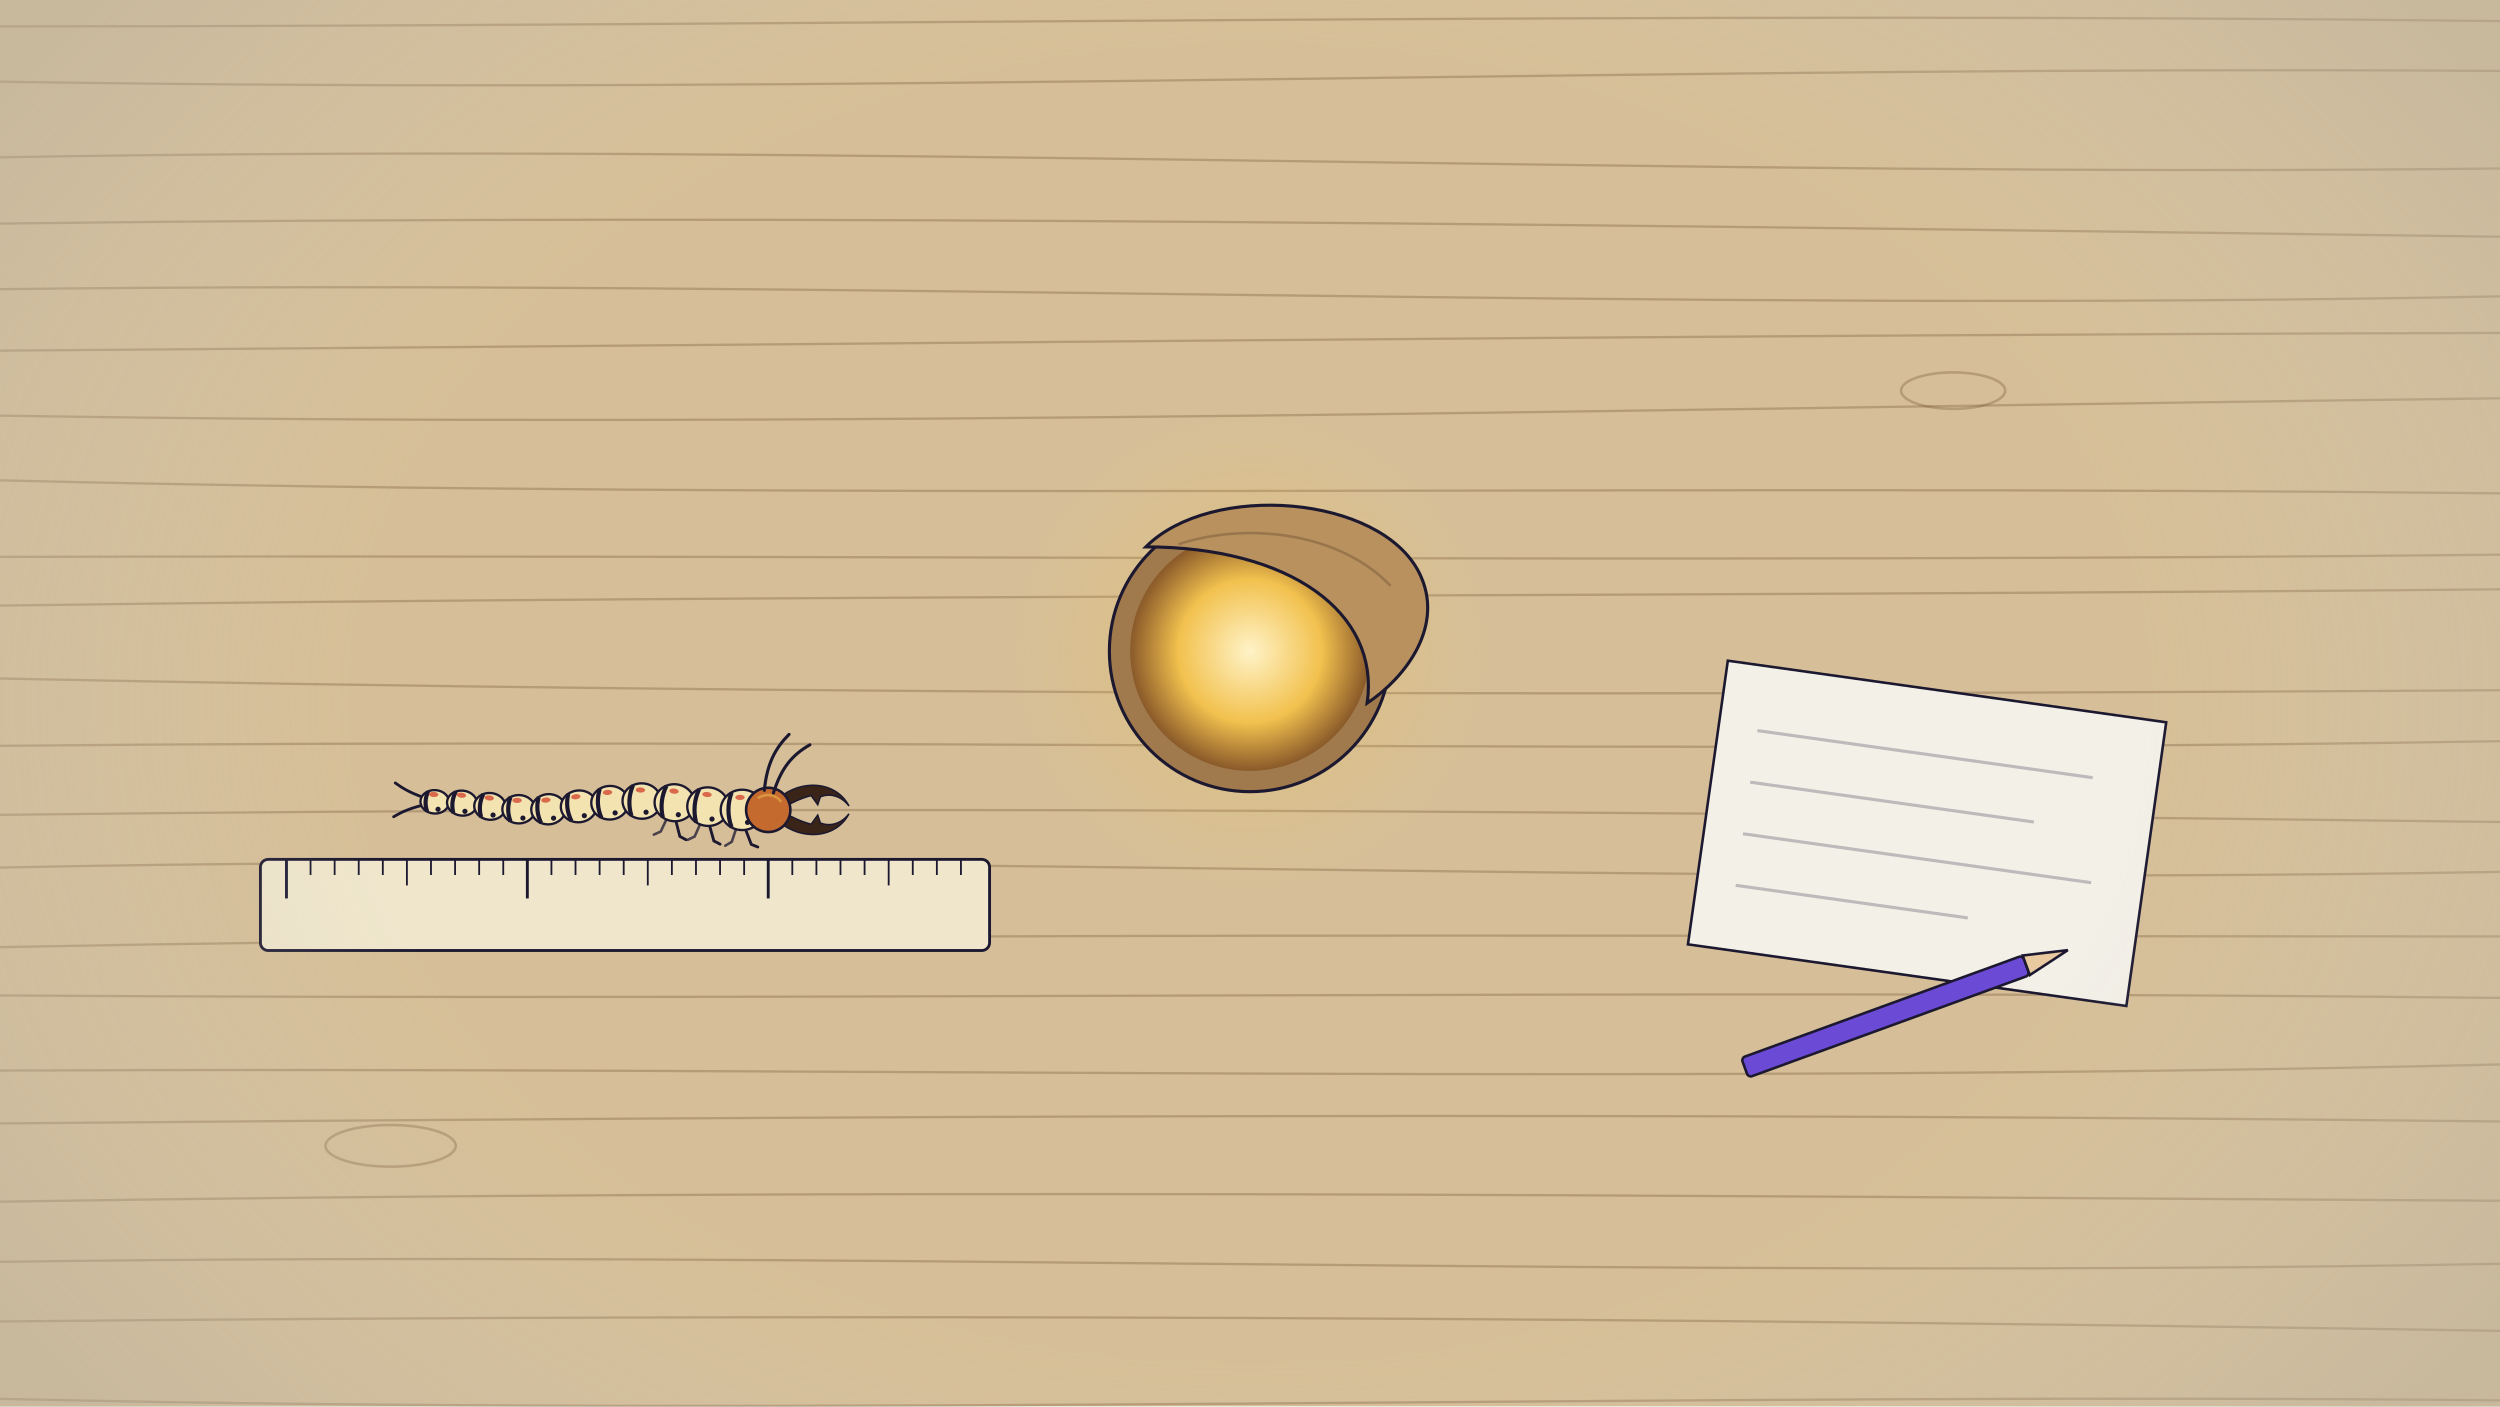
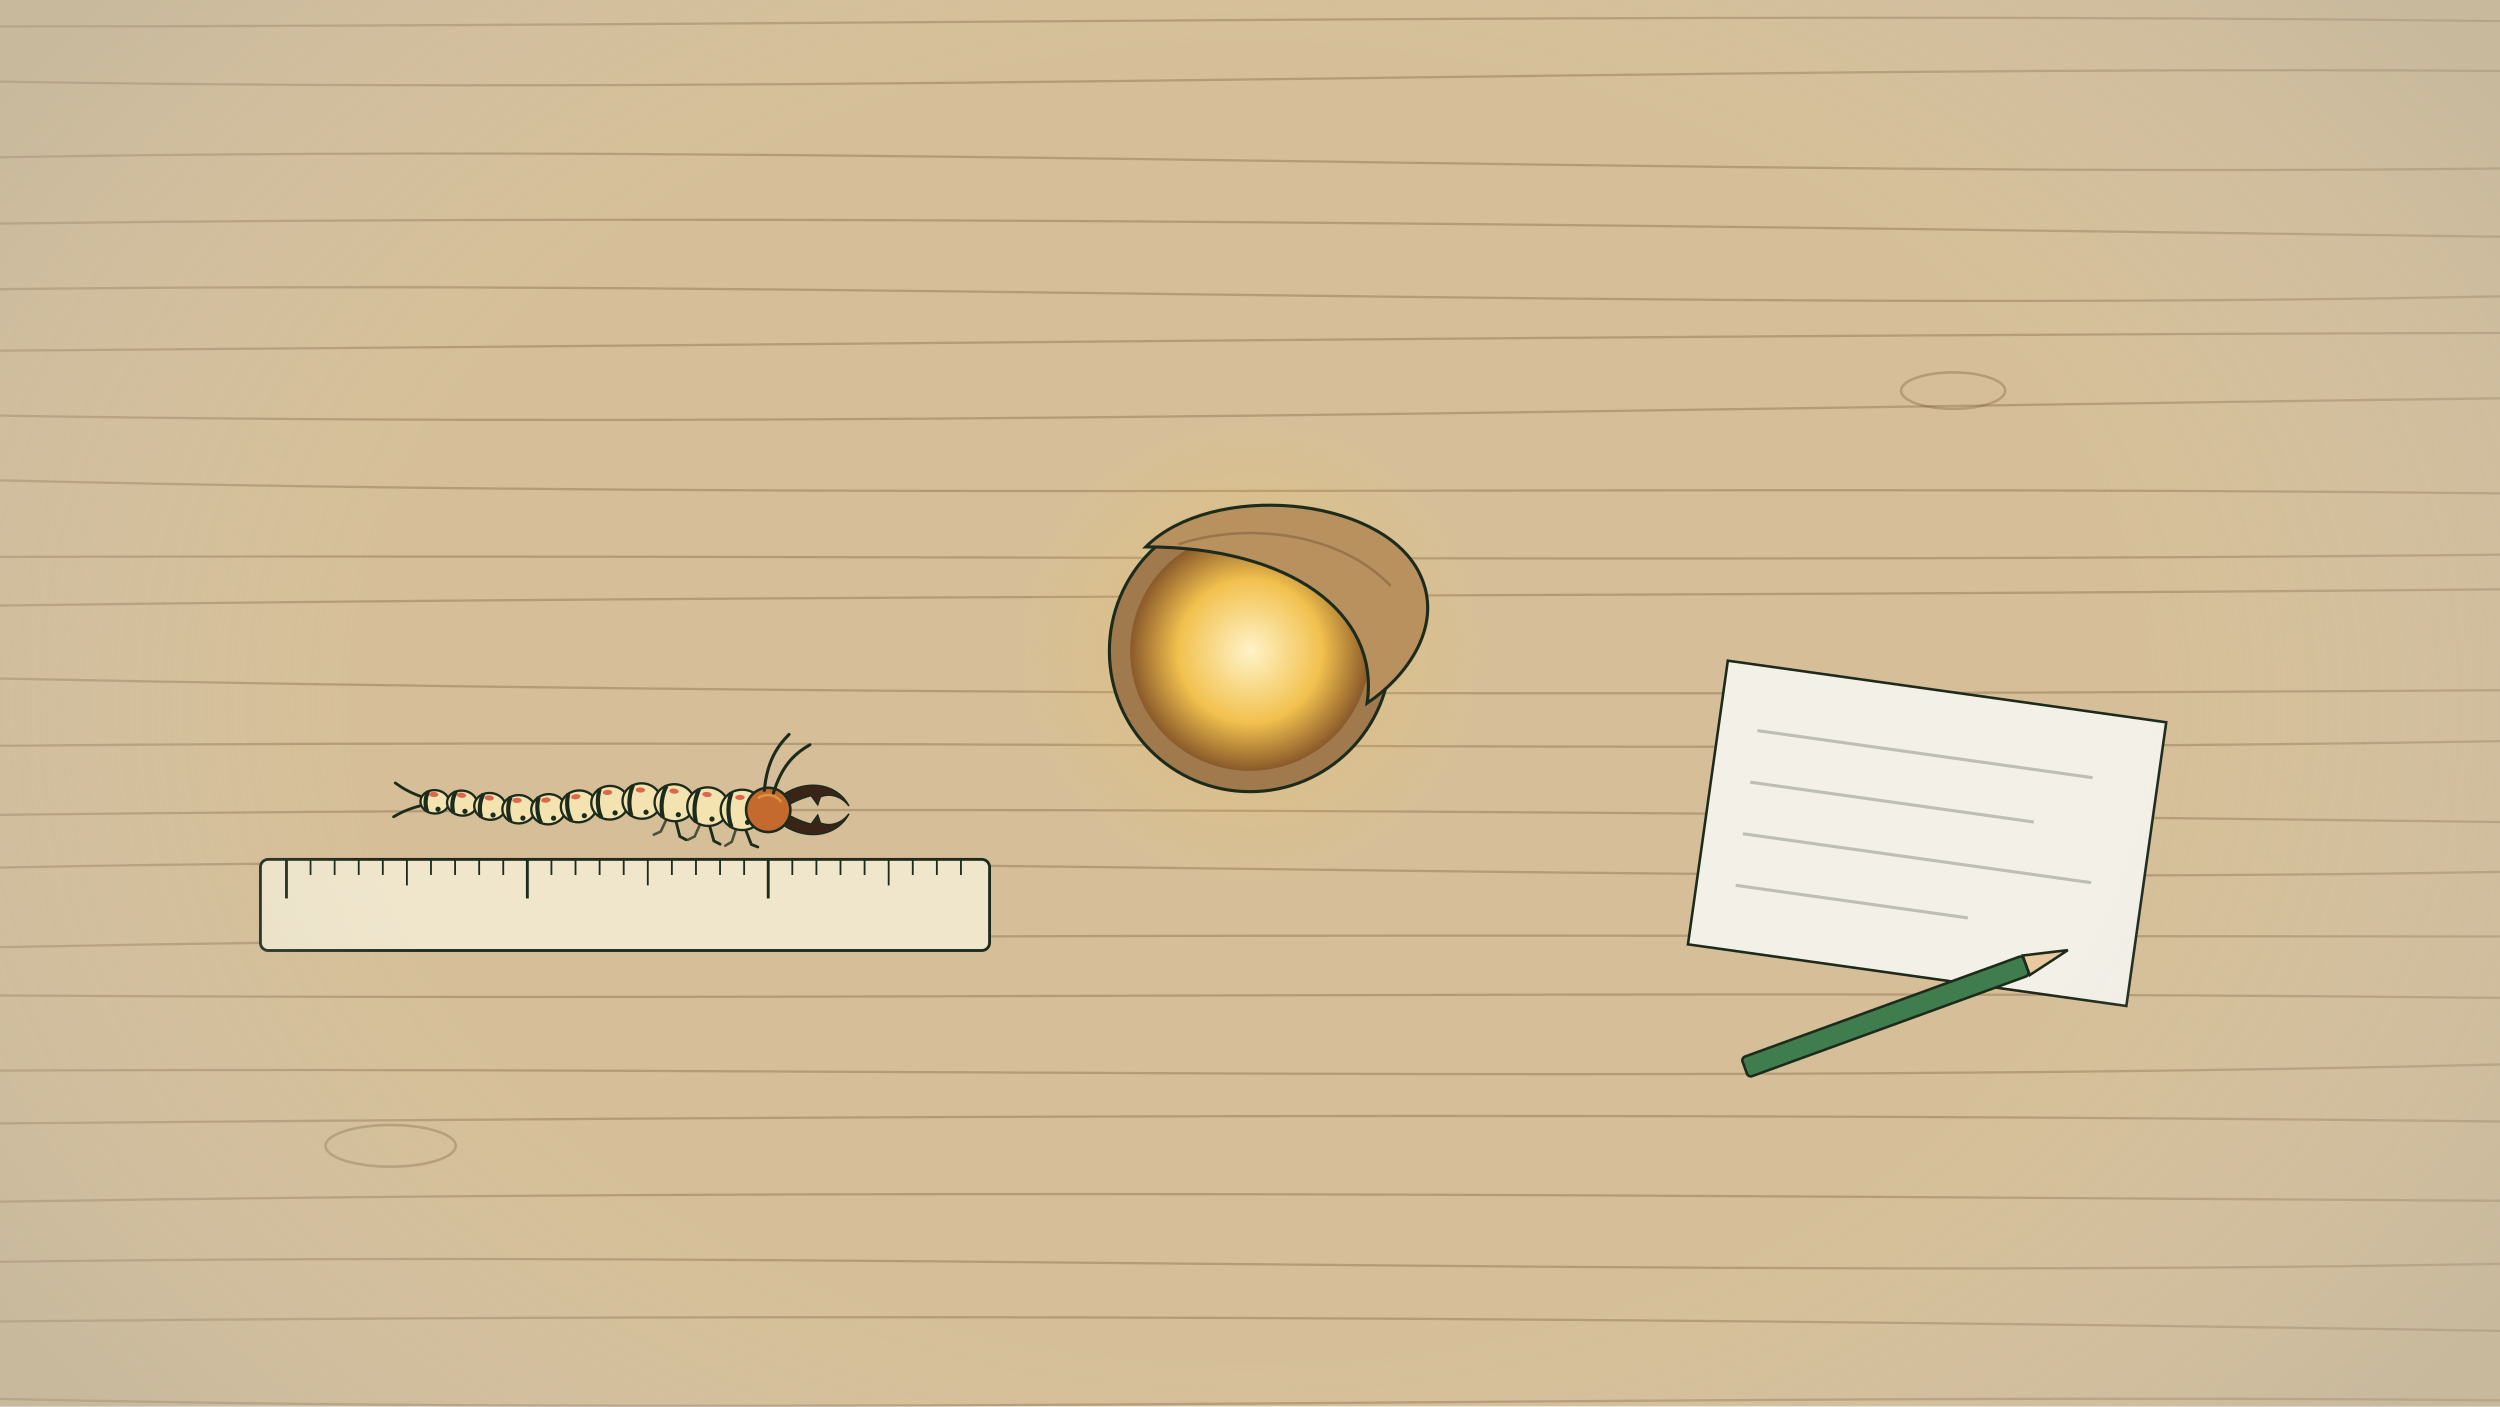
<svg xmlns="http://www.w3.org/2000/svg" viewBox="0 0 1920 1080" width="1920" height="1080">
  <defs>
    <radialGradient id="rg1" cx="0.5" cy="0.5" r="0.5">
      <stop offset="0" stop-color="#f2c14e" stop-opacity="0.5" />
      <stop offset="0.5" stop-color="#f2c14e" stop-opacity="0.175" />
      <stop offset="1" stop-color="#f2c14e" stop-opacity="0" />
    </radialGradient>
    <radialGradient id="rg2" cx="0.5" cy="0.5" r="0.5">
      <stop offset="0" stop-color="#fff3c8" stop-opacity="1" />
      <stop offset="0.6" stop-color="#f2c14e" stop-opacity="1" />
      <stop offset="1" stop-color="#8a5a2a" stop-opacity="1" />
    </radialGradient>
    <radialGradient id="rg3" cx="0.5" cy="0.5" r="0.5">
      <stop offset="0.6" stop-color="#cfc9bb" stop-opacity="0" />
      <stop offset="1" stop-color="#b9b2a2" stop-opacity="0.45" />
    </radialGradient>
  </defs>
-   <rect x="0" y="0" width="1920" height="1080" fill="#e5e3dd" />
+   <rect x="0" y="0" width="1920" height="1080" fill="#e3e5d6" />
  <rect x="0" y="0" width="1920" height="1080" fill="#d6bf98" />
  <path d="M0.0,20.3 C633.6,20.2 1278.1,8.6 1920.0,16.2" fill="none" stroke="#7a5a3a" stroke-width="1.8" stroke-opacity="0.35" stroke-linecap="round" />
  <path d="M0.0,62.7 C653.3,73.4 1285.7,50.0 1920.0,54.5" fill="none" stroke="#7a5a3a" stroke-width="1.8" stroke-opacity="0.35" stroke-linecap="round" />
  <path d="M0.0,120.8 C649.4,109.3 1295.7,136.5 1920.0,129.4" fill="none" stroke="#7a5a3a" stroke-width="1.8" stroke-opacity="0.35" stroke-linecap="round" />
  <path d="M0.0,171.7 C625.9,163.8 1285.5,173.4 1920.0,181.8" fill="none" stroke="#7a5a3a" stroke-width="1.8" stroke-opacity="0.35" stroke-linecap="round" />
  <path d="M0.0,222.1 C652.1,214.2 1277.8,240.2 1920.0,227.6" fill="none" stroke="#7a5a3a" stroke-width="1.8" stroke-opacity="0.35" stroke-linecap="round" />
  <path d="M0.0,269.3 C626.4,264.8 1270.8,257.2 1920.0,255.7" fill="none" stroke="#7a5a3a" stroke-width="1.8" stroke-opacity="0.35" stroke-linecap="round" />
  <path d="M0.0,319.2 C627.8,329.4 1284.1,313.6 1920.0,305.9" fill="none" stroke="#7a5a3a" stroke-width="1.8" stroke-opacity="0.35" stroke-linecap="round" />
  <path d="M0.0,368.9 C642.6,384.5 1265.8,371.7 1920.0,378.9" fill="none" stroke="#7a5a3a" stroke-width="1.8" stroke-opacity="0.35" stroke-linecap="round" />
  <path d="M0.0,427.7 C652.7,425.9 1292.3,432.5 1920.0,426.0" fill="none" stroke="#7a5a3a" stroke-width="1.8" stroke-opacity="0.35" stroke-linecap="round" />
  <path d="M0.0,465.1 C628.5,456.4 1292.5,458.5 1920.0,452.6" fill="none" stroke="#7a5a3a" stroke-width="1.8" stroke-opacity="0.35" stroke-linecap="round" />
  <path d="M0.0,521.1 C624.0,534.0 1268.3,534.2 1920.0,530.1" fill="none" stroke="#7a5a3a" stroke-width="1.8" stroke-opacity="0.35" stroke-linecap="round" />
  <path d="M0.0,572.8 C653.6,566.4 1278.9,580.0 1920.0,569.2" fill="none" stroke="#7a5a3a" stroke-width="1.8" stroke-opacity="0.35" stroke-linecap="round" />
  <path d="M0.0,625.8 C649.2,618.2 1276.2,623.3 1920.0,631.3" fill="none" stroke="#7a5a3a" stroke-width="1.8" stroke-opacity="0.35" stroke-linecap="round" />
  <path d="M0.0,666.3 C635.8,653.0 1268.2,681.0 1920.0,669.6" fill="none" stroke="#7a5a3a" stroke-width="1.8" stroke-opacity="0.35" stroke-linecap="round" />
  <path d="M0.0,727.4 C648.7,714.9 1266.0,719.3 1920.0,719.2" fill="none" stroke="#7a5a3a" stroke-width="1.8" stroke-opacity="0.35" stroke-linecap="round" />
  <path d="M0.0,764.5 C653.8,768.8 1280.2,759.4 1920.0,766.4" fill="none" stroke="#7a5a3a" stroke-width="1.8" stroke-opacity="0.35" stroke-linecap="round" />
  <path d="M0.0,822.2 C637.8,819.2 1280.7,832.9 1920.0,817.5" fill="none" stroke="#7a5a3a" stroke-width="1.8" stroke-opacity="0.35" stroke-linecap="round" />
  <path d="M0.0,862.8 C644.5,857.1 1271.6,854.1 1920.0,861.3" fill="none" stroke="#7a5a3a" stroke-width="1.8" stroke-opacity="0.35" stroke-linecap="round" />
  <path d="M0.0,922.9 C649.4,912.5 1276.5,918.3 1920.0,922.2" fill="none" stroke="#7a5a3a" stroke-width="1.8" stroke-opacity="0.35" stroke-linecap="round" />
  <path d="M0.0,969.1 C637.2,960.1 1279.5,982.4 1920.0,970.6" fill="none" stroke="#7a5a3a" stroke-width="1.8" stroke-opacity="0.35" stroke-linecap="round" />
  <path d="M0.0,1014.9 C655.8,1008.4 1272.9,1011.9 1920.0,1022.1" fill="none" stroke="#7a5a3a" stroke-width="1.8" stroke-opacity="0.35" stroke-linecap="round" />
  <path d="M0.0,1074.3 C626.2,1088.7 1295.7,1069.2 1920.0,1075.5" fill="none" stroke="#7a5a3a" stroke-width="1.8" stroke-opacity="0.35" stroke-linecap="round" />
  <ellipse cx="1500" cy="300" rx="40" ry="14" fill="none" stroke="#7a5a3a" stroke-opacity="0.35" stroke-width="2" />
  <ellipse cx="300" cy="880" rx="50" ry="16" fill="none" stroke="#7a5a3a" stroke-opacity="0.35" stroke-width="2" />
-   <rect x="200" y="660" width="560" height="70" rx="6" fill="#efe6cc" stroke="#1b1830" stroke-width="2.2" />
-   <path d="M220.0,660 l0,30" stroke="#1b1830" stroke-width="2.2" />
-   <path d="M238.5,660 l0,12" stroke="#1b1830" stroke-width="1.4" />
-   <path d="M257.0,660 l0,12" stroke="#1b1830" stroke-width="1.4" />
-   <path d="M275.5,660 l0,12" stroke="#1b1830" stroke-width="1.4" />
-   <path d="M294.0,660 l0,12" stroke="#1b1830" stroke-width="1.4" />
-   <path d="M312.5,660 l0,20" stroke="#1b1830" stroke-width="1.4" />
-   <path d="M331.0,660 l0,12" stroke="#1b1830" stroke-width="1.4" />
-   <path d="M349.5,660 l0,12" stroke="#1b1830" stroke-width="1.4" />
-   <path d="M368.0,660 l0,12" stroke="#1b1830" stroke-width="1.4" />
-   <path d="M386.5,660 l0,12" stroke="#1b1830" stroke-width="1.4" />
-   <path d="M405.0,660 l0,30" stroke="#1b1830" stroke-width="2.2" />
-   <path d="M423.5,660 l0,12" stroke="#1b1830" stroke-width="1.4" />
-   <path d="M442.0,660 l0,12" stroke="#1b1830" stroke-width="1.4" />
-   <path d="M460.5,660 l0,12" stroke="#1b1830" stroke-width="1.4" />
-   <path d="M479.0,660 l0,12" stroke="#1b1830" stroke-width="1.4" />
-   <path d="M497.5,660 l0,20" stroke="#1b1830" stroke-width="1.4" />
-   <path d="M516.0,660 l0,12" stroke="#1b1830" stroke-width="1.4" />
-   <path d="M534.5,660 l0,12" stroke="#1b1830" stroke-width="1.4" />
-   <path d="M553.0,660 l0,12" stroke="#1b1830" stroke-width="1.4" />
-   <path d="M571.5,660 l0,12" stroke="#1b1830" stroke-width="1.4" />
-   <path d="M590.0,660 l0,30" stroke="#1b1830" stroke-width="2.2" />
-   <path d="M608.5,660 l0,12" stroke="#1b1830" stroke-width="1.4" />
-   <path d="M627.0,660 l0,12" stroke="#1b1830" stroke-width="1.4" />
-   <path d="M645.5,660 l0,12" stroke="#1b1830" stroke-width="1.4" />
-   <path d="M664.0,660 l0,12" stroke="#1b1830" stroke-width="1.4" />
-   <path d="M682.5,660 l0,20" stroke="#1b1830" stroke-width="1.4" />
-   <path d="M701.0,660 l0,12" stroke="#1b1830" stroke-width="1.4" />
-   <path d="M719.5,660 l0,12" stroke="#1b1830" stroke-width="1.4" />
-   <path d="M738.0,660 l0,12" stroke="#1b1830" stroke-width="1.4" />
+   <rect x="200" y="660" width="560" height="70" rx="6" fill="#efe6cc" stroke="#1d2b1c" stroke-width="2.2" />
+   <path d="M220.0,660 l0,30" stroke="#1d2b1c" stroke-width="2.2" />
+   <path d="M238.5,660 l0,12" stroke="#1d2b1c" stroke-width="1.4" />
+   <path d="M257.0,660 l0,12" stroke="#1d2b1c" stroke-width="1.4" />
+   <path d="M275.5,660 l0,12" stroke="#1d2b1c" stroke-width="1.4" />
+   <path d="M294.0,660 l0,12" stroke="#1d2b1c" stroke-width="1.4" />
+   <path d="M312.5,660 l0,20" stroke="#1d2b1c" stroke-width="1.4" />
+   <path d="M331.0,660 l0,12" stroke="#1d2b1c" stroke-width="1.4" />
+   <path d="M349.5,660 l0,12" stroke="#1d2b1c" stroke-width="1.4" />
+   <path d="M368.0,660 l0,12" stroke="#1d2b1c" stroke-width="1.4" />
+   <path d="M386.5,660 l0,12" stroke="#1d2b1c" stroke-width="1.4" />
+   <path d="M405.0,660 l0,30" stroke="#1d2b1c" stroke-width="2.2" />
+   <path d="M423.5,660 l0,12" stroke="#1d2b1c" stroke-width="1.4" />
+   <path d="M442.0,660 l0,12" stroke="#1d2b1c" stroke-width="1.4" />
+   <path d="M460.5,660 l0,12" stroke="#1d2b1c" stroke-width="1.4" />
+   <path d="M479.0,660 l0,12" stroke="#1d2b1c" stroke-width="1.4" />
+   <path d="M497.5,660 l0,20" stroke="#1d2b1c" stroke-width="1.4" />
+   <path d="M516.0,660 l0,12" stroke="#1d2b1c" stroke-width="1.4" />
+   <path d="M534.5,660 l0,12" stroke="#1d2b1c" stroke-width="1.4" />
+   <path d="M553.0,660 l0,12" stroke="#1d2b1c" stroke-width="1.4" />
+   <path d="M571.5,660 l0,12" stroke="#1d2b1c" stroke-width="1.4" />
+   <path d="M590.0,660 l0,30" stroke="#1d2b1c" stroke-width="2.2" />
+   <path d="M608.5,660 l0,12" stroke="#1d2b1c" stroke-width="1.4" />
+   <path d="M627.0,660 l0,12" stroke="#1d2b1c" stroke-width="1.4" />
+   <path d="M645.5,660 l0,12" stroke="#1d2b1c" stroke-width="1.4" />
+   <path d="M664.0,660 l0,12" stroke="#1d2b1c" stroke-width="1.4" />
+   <path d="M682.5,660 l0,20" stroke="#1d2b1c" stroke-width="1.4" />
+   <path d="M701.0,660 l0,12" stroke="#1d2b1c" stroke-width="1.4" />
+   <path d="M719.5,660 l0,12" stroke="#1d2b1c" stroke-width="1.4" />
+   <path d="M738.0,660 l0,12" stroke="#1d2b1c" stroke-width="1.4" />
  <g transform="translate(590,622) rotate(0) scale(1.0)">
    <g transform="translate(-20.0,0.0) rotate(0.0)">
-       <path d="M2,13.5 l5,13 l5,2" fill="none" stroke="#1b1830" stroke-width="2.2" stroke-linecap="round" />
-       <path d="M-4,12.5 l-4,12 l-5,3" fill="none" stroke="#1b1830" stroke-width="2" stroke-opacity="0.75" stroke-linecap="round" />
+       <path d="M2,13.5 l5,13 l5,2" fill="none" stroke="#1d2b1c" stroke-width="2.2" stroke-linecap="round" />
+       <path d="M-4,12.5 l-4,12 l-5,3" fill="none" stroke="#1d2b1c" stroke-width="2" stroke-opacity="0.75" stroke-linecap="round" />
    </g>
    <g transform="translate(-46.3,-2.5) rotate(5.4)">
-       <path d="M2,12.8 l5,13 l5,2" fill="none" stroke="#1b1830" stroke-width="2.2" stroke-linecap="round" />
-       <path d="M-4,11.8 l-4,12 l-5,3" fill="none" stroke="#1b1830" stroke-width="2" stroke-opacity="0.75" stroke-linecap="round" />
+       <path d="M2,12.8 l5,13 l5,2" fill="none" stroke="#1d2b1c" stroke-width="2.2" stroke-linecap="round" />
+       <path d="M-4,11.8 l-4,12 l-5,3" fill="none" stroke="#1d2b1c" stroke-width="2" stroke-opacity="0.75" stroke-linecap="round" />
    </g>
    <g transform="translate(-71.9,-5.5) rotate(6.7)">
-       <path d="M2,12.2 l5,13 l5,2" fill="none" stroke="#1b1830" stroke-width="2.2" stroke-linecap="round" />
-       <path d="M-4,11.2 l-4,12 l-5,3" fill="none" stroke="#1b1830" stroke-width="2" stroke-opacity="0.75" stroke-linecap="round" />
+       <path d="M2,12.2 l5,13 l5,2" fill="none" stroke="#1d2b1c" stroke-width="2.2" stroke-linecap="round" />
+       <path d="M-4,11.2 l-4,12 l-5,3" fill="none" stroke="#1d2b1c" stroke-width="2" stroke-opacity="0.75" stroke-linecap="round" />
    </g>
    <g transform="translate(-256.1,-6.2) rotate(2.8)">
-       <path d="M-9.0,-3 C-19.0,-6 -25.0,-9 -31.0,-13" fill="none" stroke="#1b1830" stroke-width="2.2" stroke-linecap="round" />
-       <path d="M-9.0,3 C-19.0,6 -25.0,9 -31.0,13" fill="none" stroke="#1b1830" stroke-width="2.2" stroke-linecap="round" />
+       <path d="M-9.0,-3 C-19.0,-6 -25.0,-9 -31.0,-13" fill="none" stroke="#1d2b1c" stroke-width="2.2" stroke-linecap="round" />
+       <path d="M-9.0,3 C-19.0,6 -25.0,9 -31.0,13" fill="none" stroke="#1d2b1c" stroke-width="2.2" stroke-linecap="round" />
    </g>
    <g transform="translate(-256.1,-6.2) rotate(2.8)">
-       <ellipse cx="0" cy="0" rx="11.0" ry="9.0" fill="#f3e3b0" stroke="#1b1830" stroke-width="1.8" />
-       <path d="M-5.5,-7.7 Q-8.6,0 -5.5,7.7" fill="none" stroke="#1b1830" stroke-width="3.2" />
-       <circle cx="2.8" cy="5.6" r="2" fill="#1b1830" />
+       <ellipse cx="0" cy="0" rx="11.0" ry="9.0" fill="#f3e3b0" stroke="#1d2b1c" stroke-width="1.8" />
+       <path d="M-5.5,-7.7 Q-8.6,0 -5.5,7.7" fill="none" stroke="#1d2b1c" stroke-width="3.2" />
+       <circle cx="2.8" cy="5.6" r="2" fill="#1d2b1c" />
      <ellipse cx="-1.1" cy="-5.6" rx="3.6" ry="2" fill="#d9694a" />
    </g>
    <g transform="translate(-235.1,-5.2) rotate(6.7)">
-       <ellipse cx="0" cy="0" rx="11.6" ry="9.6" fill="#f3e3b0" stroke="#1b1830" stroke-width="1.8" />
-       <path d="M-5.8,-8.3 Q-9.0,0 -5.8,8.3" fill="none" stroke="#1b1830" stroke-width="3.2" />
-       <circle cx="2.9" cy="6.0" r="2" fill="#1b1830" />
+       <ellipse cx="0" cy="0" rx="11.6" ry="9.6" fill="#f3e3b0" stroke="#1d2b1c" stroke-width="1.8" />
+       <path d="M-5.8,-8.3 Q-9.0,0 -5.8,8.3" fill="none" stroke="#1d2b1c" stroke-width="3.2" />
+       <circle cx="2.9" cy="6.0" r="2" fill="#1d2b1c" />
      <ellipse cx="-1.2" cy="-6.0" rx="3.6" ry="2" fill="#d9694a" />
    </g>
    <g transform="translate(-213.7,-2.7) rotate(5.5)">
-       <ellipse cx="0" cy="0" rx="12.1" ry="10.3" fill="#f3e3b0" stroke="#1b1830" stroke-width="1.8" />
-       <path d="M-6.0,-8.9 Q-9.4,0 -6.0,8.9" fill="none" stroke="#1b1830" stroke-width="3.2" />
-       <circle cx="3.0" cy="6.4" r="2" fill="#1b1830" />
+       <ellipse cx="0" cy="0" rx="12.1" ry="10.3" fill="#f3e3b0" stroke="#1d2b1c" stroke-width="1.8" />
+       <path d="M-6.0,-8.9 Q-9.4,0 -6.0,8.9" fill="none" stroke="#1d2b1c" stroke-width="3.2" />
+       <circle cx="3.0" cy="6.4" r="2" fill="#1d2b1c" />
      <ellipse cx="-1.2" cy="-6.4" rx="3.6" ry="2" fill="#d9694a" />
    </g>
    <g transform="translate(-191.6,-0.5) rotate(0.1)">
-       <ellipse cx="0" cy="0" rx="12.6" ry="10.9" fill="#f3e3b0" stroke="#1b1830" stroke-width="1.8" />
-       <path d="M-6.3,-9.4 Q-9.9,0 -6.3,9.4" fill="none" stroke="#1b1830" stroke-width="3.2" />
-       <circle cx="3.2" cy="6.8" r="2" fill="#1b1830" />
+       <ellipse cx="0" cy="0" rx="12.6" ry="10.9" fill="#f3e3b0" stroke="#1d2b1c" stroke-width="1.8" />
+       <path d="M-6.3,-9.4 Q-9.9,0 -6.3,9.4" fill="none" stroke="#1d2b1c" stroke-width="3.2" />
+       <circle cx="3.2" cy="6.8" r="2" fill="#1d2b1c" />
      <ellipse cx="-1.3" cy="-6.8" rx="3.6" ry="2" fill="#d9694a" />
    </g>
    <g transform="translate(-168.8,-0.5) rotate(-5.3)">
-       <ellipse cx="0" cy="0" rx="13.2" ry="11.6" fill="#f3e3b0" stroke="#1b1830" stroke-width="1.8" />
-       <path d="M-6.6,-10.0 Q-10.3,0 -6.6,10.0" fill="none" stroke="#1b1830" stroke-width="3.2" />
-       <circle cx="3.3" cy="7.2" r="2" fill="#1b1830" />
+       <ellipse cx="0" cy="0" rx="13.2" ry="11.6" fill="#f3e3b0" stroke="#1d2b1c" stroke-width="1.8" />
+       <path d="M-6.6,-10.0 Q-10.3,0 -6.6,10.0" fill="none" stroke="#1d2b1c" stroke-width="3.2" />
+       <circle cx="3.3" cy="7.2" r="2" fill="#1d2b1c" />
      <ellipse cx="-1.3" cy="-7.2" rx="3.6" ry="2" fill="#d9694a" />
    </g>
    <g transform="translate(-145.5,-2.7) rotate(-6.7)">
-       <ellipse cx="0" cy="0" rx="13.8" ry="12.2" fill="#f3e3b0" stroke="#1b1830" stroke-width="1.8" />
-       <path d="M-6.9,-10.5 Q-10.7,0 -6.9,10.5" fill="none" stroke="#1b1830" stroke-width="3.2" />
-       <circle cx="3.4" cy="7.6" r="2" fill="#1b1830" />
+       <ellipse cx="0" cy="0" rx="13.8" ry="12.2" fill="#f3e3b0" stroke="#1d2b1c" stroke-width="1.8" />
+       <path d="M-6.9,-10.5 Q-10.7,0 -6.9,10.5" fill="none" stroke="#1d2b1c" stroke-width="3.2" />
+       <circle cx="3.4" cy="7.6" r="2" fill="#1d2b1c" />
      <ellipse cx="-1.4" cy="-7.6" rx="3.6" ry="2" fill="#d9694a" />
    </g>
    <g transform="translate(-121.6,-5.5) rotate(-3.0)">
-       <ellipse cx="0" cy="0" rx="14.3" ry="12.9" fill="#f3e3b0" stroke="#1b1830" stroke-width="1.8" />
-       <path d="M-7.2,-11.1 Q-11.2,0 -7.2,11.1" fill="none" stroke="#1b1830" stroke-width="3.2" />
-       <circle cx="3.6" cy="8.0" r="2" fill="#1b1830" />
+       <ellipse cx="0" cy="0" rx="14.3" ry="12.9" fill="#f3e3b0" stroke="#1d2b1c" stroke-width="1.8" />
+       <path d="M-7.2,-11.1 Q-11.2,0 -7.2,11.1" fill="none" stroke="#1d2b1c" stroke-width="3.2" />
+       <circle cx="3.6" cy="8.0" r="2" fill="#1d2b1c" />
      <ellipse cx="-1.4" cy="-8.0" rx="3.6" ry="2" fill="#d9694a" />
    </g>
    <g transform="translate(-97.1,-6.8) rotate(2.9)">
-       <ellipse cx="0" cy="0" rx="14.8" ry="13.6" fill="#f3e3b0" stroke="#1b1830" stroke-width="1.8" />
-       <path d="M-7.4,-11.7 Q-11.6,0 -7.4,11.7" fill="none" stroke="#1b1830" stroke-width="3.2" />
-       <circle cx="3.7" cy="8.4" r="2" fill="#1b1830" />
+       <ellipse cx="0" cy="0" rx="14.8" ry="13.6" fill="#f3e3b0" stroke="#1d2b1c" stroke-width="1.8" />
+       <path d="M-7.4,-11.7 Q-11.6,0 -7.4,11.7" fill="none" stroke="#1d2b1c" stroke-width="3.2" />
+       <circle cx="3.7" cy="8.4" r="2" fill="#1d2b1c" />
      <ellipse cx="-1.5" cy="-8.4" rx="3.6" ry="2" fill="#d9694a" />
    </g>
    <g transform="translate(-71.9,-5.5) rotate(6.7)">
-       <ellipse cx="0" cy="0" rx="15.4" ry="14.2" fill="#f3e3b0" stroke="#1b1830" stroke-width="1.8" />
-       <path d="M-7.7,-12.2 Q-12.0,0 -7.7,12.2" fill="none" stroke="#1b1830" stroke-width="3.2" />
-       <circle cx="3.9" cy="8.8" r="2" fill="#1b1830" />
+       <ellipse cx="0" cy="0" rx="15.4" ry="14.2" fill="#f3e3b0" stroke="#1d2b1c" stroke-width="1.8" />
+       <path d="M-7.7,-12.2 Q-12.0,0 -7.7,12.2" fill="none" stroke="#1d2b1c" stroke-width="3.2" />
+       <circle cx="3.9" cy="8.8" r="2" fill="#1d2b1c" />
      <ellipse cx="-1.5" cy="-8.8" rx="3.6" ry="2" fill="#d9694a" />
    </g>
    <g transform="translate(-46.3,-2.5) rotate(5.4)">
-       <ellipse cx="0" cy="0" rx="15.9" ry="14.8" fill="#f3e3b0" stroke="#1b1830" stroke-width="1.8" />
-       <path d="M-8.0,-12.8 Q-12.4,0 -8.0,12.8" fill="none" stroke="#1b1830" stroke-width="3.2" />
-       <circle cx="4.0" cy="9.2" r="2" fill="#1b1830" />
+       <ellipse cx="0" cy="0" rx="15.9" ry="14.8" fill="#f3e3b0" stroke="#1d2b1c" stroke-width="1.8" />
+       <path d="M-8.0,-12.8 Q-12.4,0 -8.0,12.8" fill="none" stroke="#1d2b1c" stroke-width="3.2" />
+       <circle cx="4.0" cy="9.2" r="2" fill="#1d2b1c" />
      <ellipse cx="-1.6" cy="-9.2" rx="3.6" ry="2" fill="#d9694a" />
    </g>
    <g transform="translate(-20.0,0.0) rotate(0.0)">
-       <ellipse cx="0" cy="0" rx="16.5" ry="15.5" fill="#f3e3b0" stroke="#1b1830" stroke-width="1.8" />
-       <path d="M-8.2,-13.3 Q-12.9,0 -8.2,13.3" fill="none" stroke="#1b1830" stroke-width="3.2" />
-       <circle cx="4.1" cy="9.6" r="2" fill="#1b1830" />
+       <ellipse cx="0" cy="0" rx="16.5" ry="15.5" fill="#f3e3b0" stroke="#1d2b1c" stroke-width="1.8" />
+       <path d="M-8.2,-13.3 Q-12.9,0 -8.2,13.3" fill="none" stroke="#1d2b1c" stroke-width="3.2" />
+       <circle cx="4.1" cy="9.6" r="2" fill="#1d2b1c" />
      <ellipse cx="-1.7" cy="-9.6" rx="3.6" ry="2" fill="#d9694a" />
    </g>
-     <path d="M8,-9 C26,-24 52,-22 62,-3 C56,-11 47,-13 40,-10 L38,-4 L33,-11 C25,-9 17,-5 12,-2 Z" fill="#3a2418" stroke="#1b1830" stroke-width="1.2" />
-     <path d="M8,-9 C26,-24 52,-22 62,-3 C56,-11 47,-13 40,-10 L38,-4 L33,-11 C25,-9 17,-5 12,-2 Z" transform="scale(1,-1)" fill="#3a2418" stroke="#1b1830" stroke-width="1.2" />
-     <circle cx="0" cy="0" r="17" fill="#c46a2e" stroke="#1b1830" stroke-width="2" />
+     <path d="M8,-9 C26,-24 52,-22 62,-3 C56,-11 47,-13 40,-10 L38,-4 L33,-11 C25,-9 17,-5 12,-2 Z" fill="#3a2418" stroke="#1d2b1c" stroke-width="1.2" />
+     <path d="M8,-9 C26,-24 52,-22 62,-3 C56,-11 47,-13 40,-10 L38,-4 L33,-11 C25,-9 17,-5 12,-2 Z" transform="scale(1,-1)" fill="#3a2418" stroke="#1d2b1c" stroke-width="1.2" />
+     <circle cx="0" cy="0" r="17" fill="#c46a2e" stroke="#1d2b1c" stroke-width="2" />
    <path d="M-8,-9 C-2,-13 6,-12 10,-6" fill="none" stroke="#f2c14e" stroke-opacity="0.5" stroke-width="2" />
-     <path d="M4,-13 C10,-32 18,-42 32,-50" fill="none" stroke="#1b1830" stroke-width="2.4" stroke-linecap="round" />
-     <path d="M-3,-15 C-1,-35 5,-47 16,-58" fill="none" stroke="#1b1830" stroke-width="2.4" stroke-linecap="round" />
+     <path d="M4,-13 C10,-32 18,-42 32,-50" fill="none" stroke="#1d2b1c" stroke-width="2.4" stroke-linecap="round" />
+     <path d="M-3,-15 C-1,-35 5,-47 16,-58" fill="none" stroke="#1d2b1c" stroke-width="2.4" stroke-linecap="round" />
  </g>
  <g transform="translate(1480,640) rotate(8)">
-     <rect x="-170" y="-110" width="340" height="220" fill="#f3f0e8" stroke="#1b1830" stroke-width="2" />
-     <path d="M-140,-60 L120,-60 M-140,-20 L80,-20 M-140,20 L130,20 M-140,60 L40,60" stroke="#1b1830" stroke-width="2.4" stroke-opacity="0.25" />
+     <rect x="-170" y="-110" width="340" height="220" fill="#f3f0e8" stroke="#1d2b1c" stroke-width="2" />
+     <path d="M-140,-60 L120,-60 M-140,-20 L80,-20 M-140,20 L130,20 M-140,60 L40,60" stroke="#1d2b1c" stroke-width="2.4" stroke-opacity="0.25" />
  </g>
  <g transform="translate(1340,820) rotate(-20)">
-     <rect x="0" y="-8" width="230" height="16" rx="3" fill="#6b4bd6" stroke="#1b1830" stroke-width="2" />
-     <path d="M230,-8 L264,0 L230,8 Z" fill="#e8c9a0" stroke="#1b1830" stroke-width="2" />
+     <rect x="0" y="-8" width="230" height="16" rx="3" fill="#3f7d4e" stroke="#1d2b1c" stroke-width="2" />
+     <path d="M230,-8 L264,0 L230,8 Z" fill="#e8c9a0" stroke="#1d2b1c" stroke-width="2" />
  </g>
  <g id="mv-glint-core">
    <circle cx="960" cy="500" r="180" fill="url(#rg1)" />
  </g>
-   <circle cx="960" cy="500" r="108" fill="#a07a4c" stroke="#1b1830" stroke-width="2.4" />
+   <circle cx="960" cy="500" r="108" fill="#a07a4c" stroke="#1d2b1c" stroke-width="2.4" />
  <circle cx="960" cy="500" r="92" fill="url(#rg2)" />
-   <path d="M880,420 C930,370 1060,380 1090,440 C1110,480 1080,520 1050,540 C1060,470 990,420 880,420 Z" fill="#b8915e" stroke="#1b1830" stroke-width="2.4" />
+   <path d="M880,420 C930,370 1060,380 1090,440 C1110,480 1080,520 1050,540 C1060,470 990,420 880,420 Z" fill="#b8915e" stroke="#1d2b1c" stroke-width="2.4" />
  <path d="M905,418 C960,400 1030,410 1068,450" fill="none" stroke="#7a5a3a" stroke-width="2" stroke-opacity="0.5" />
  <rect x="-200" y="-300" width="2320" height="1680" fill="url(#rg3)" />
</svg>
